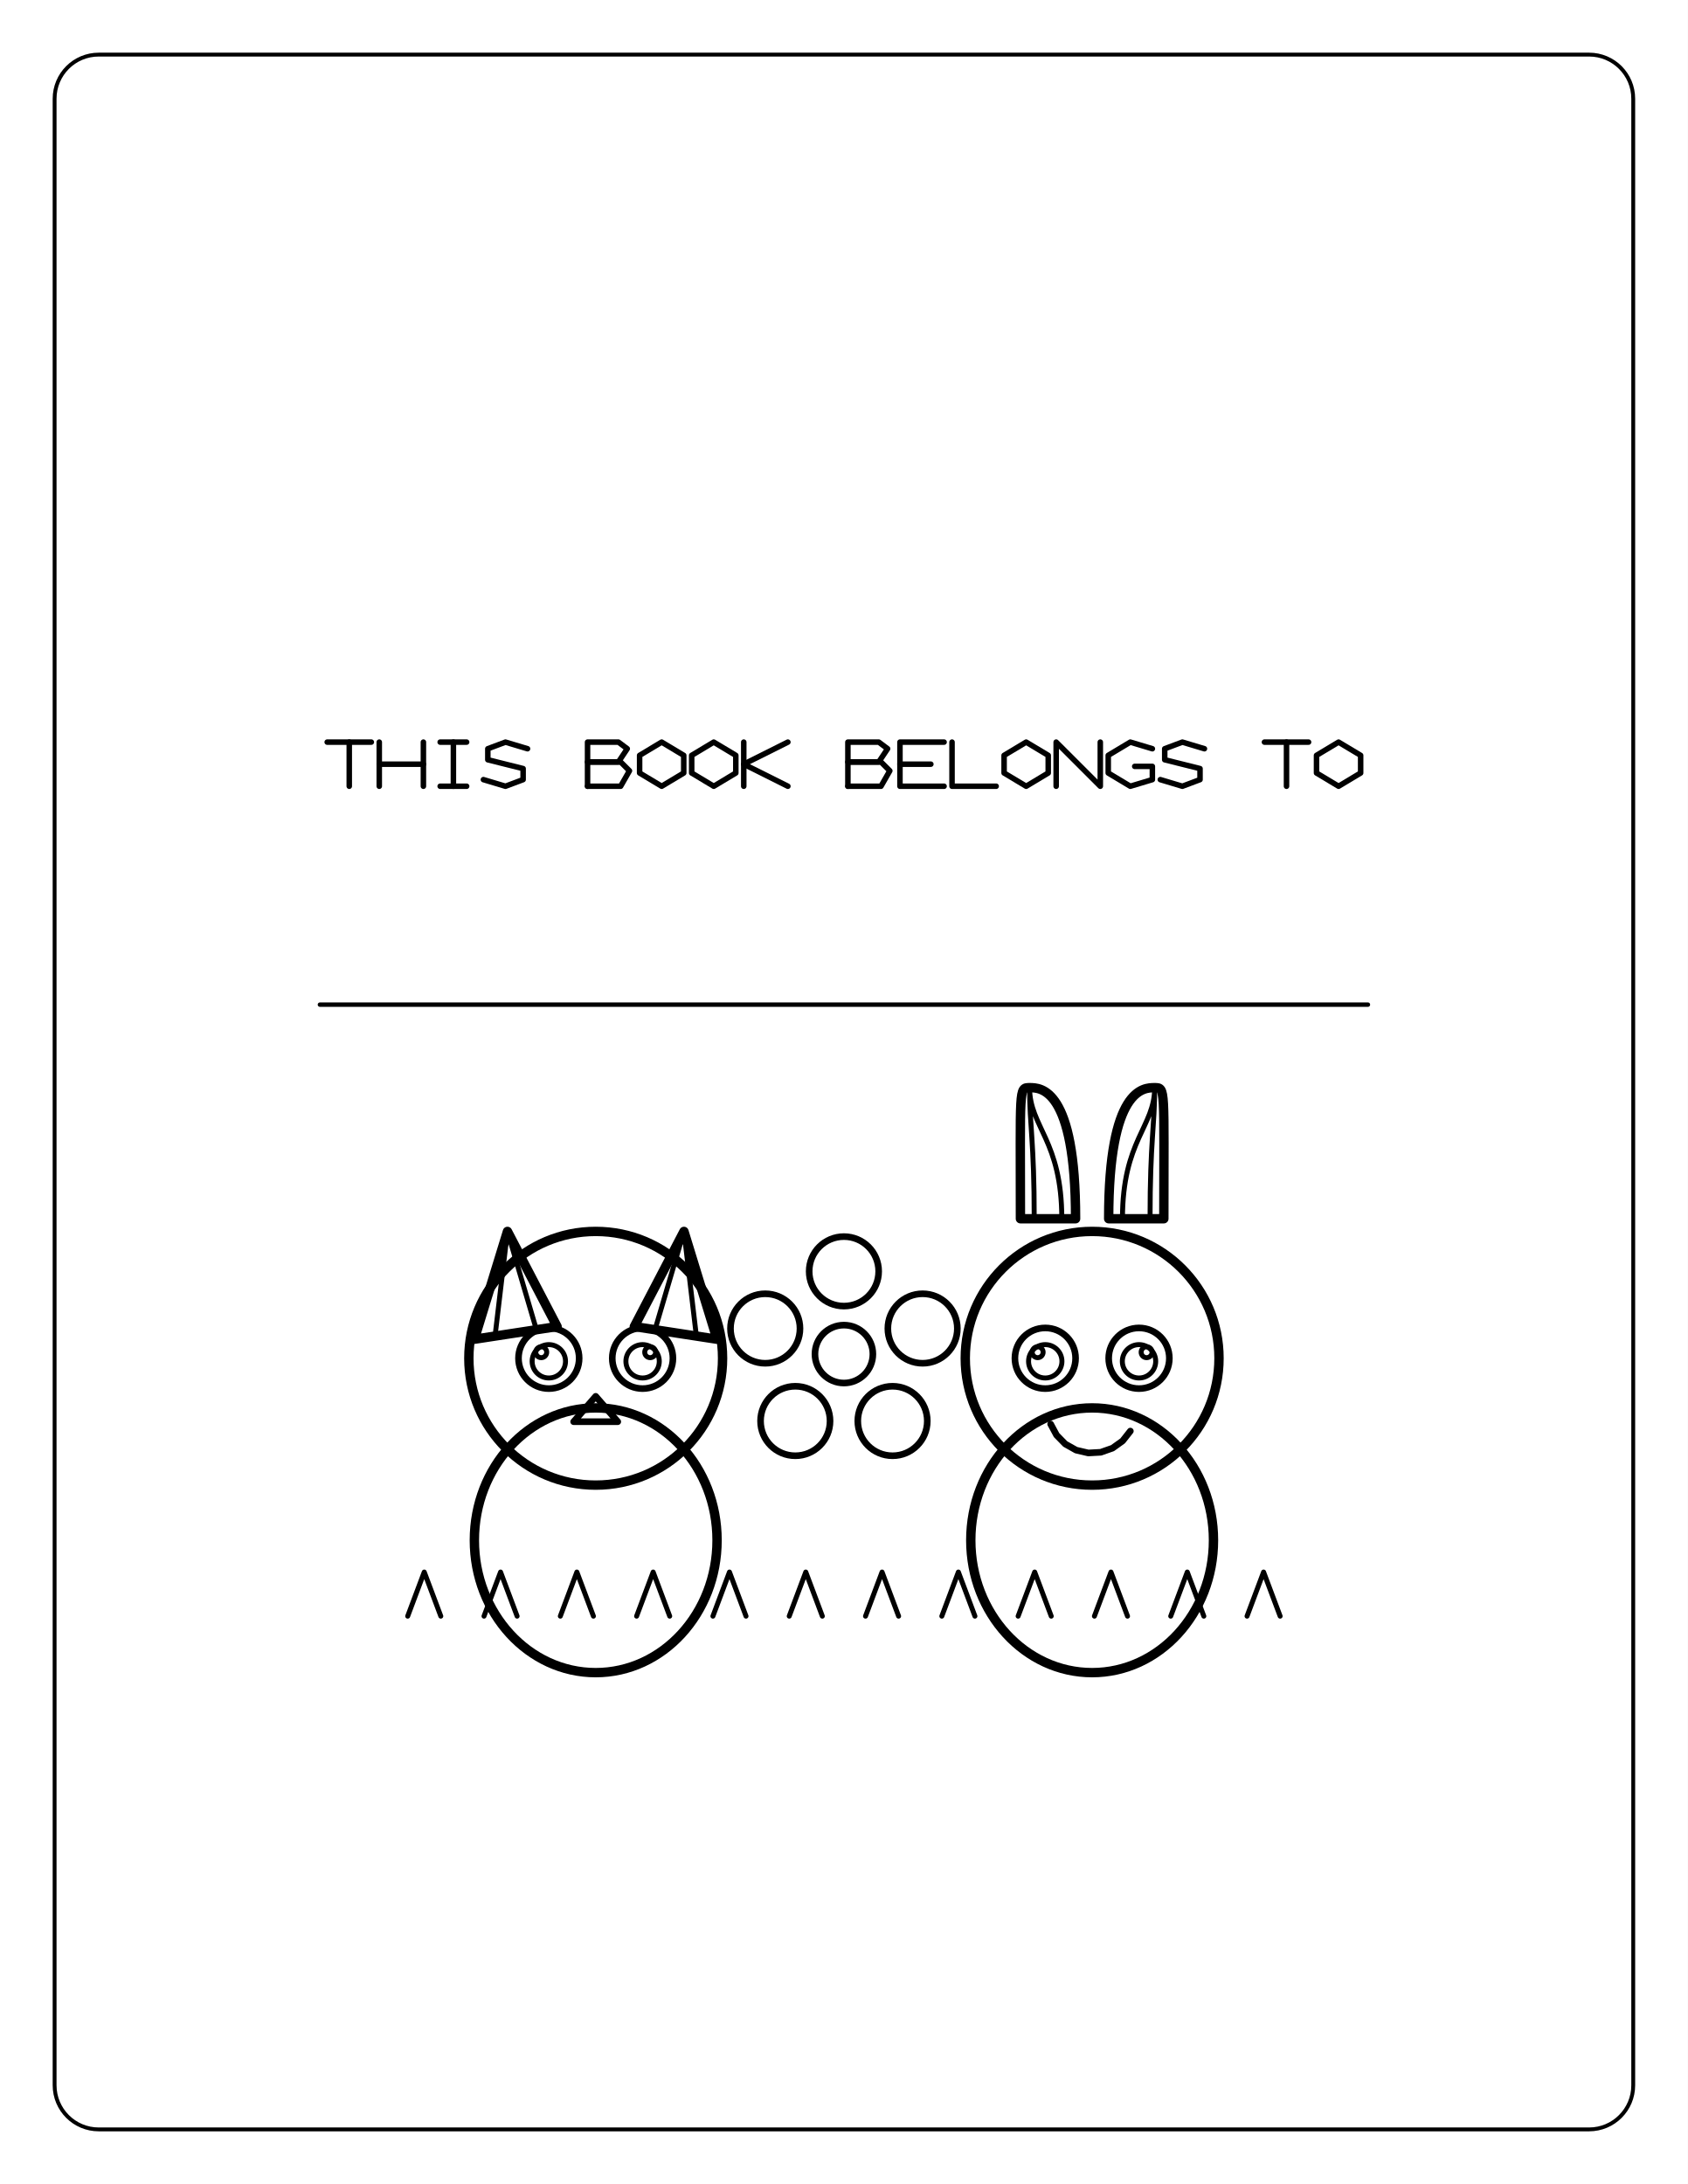
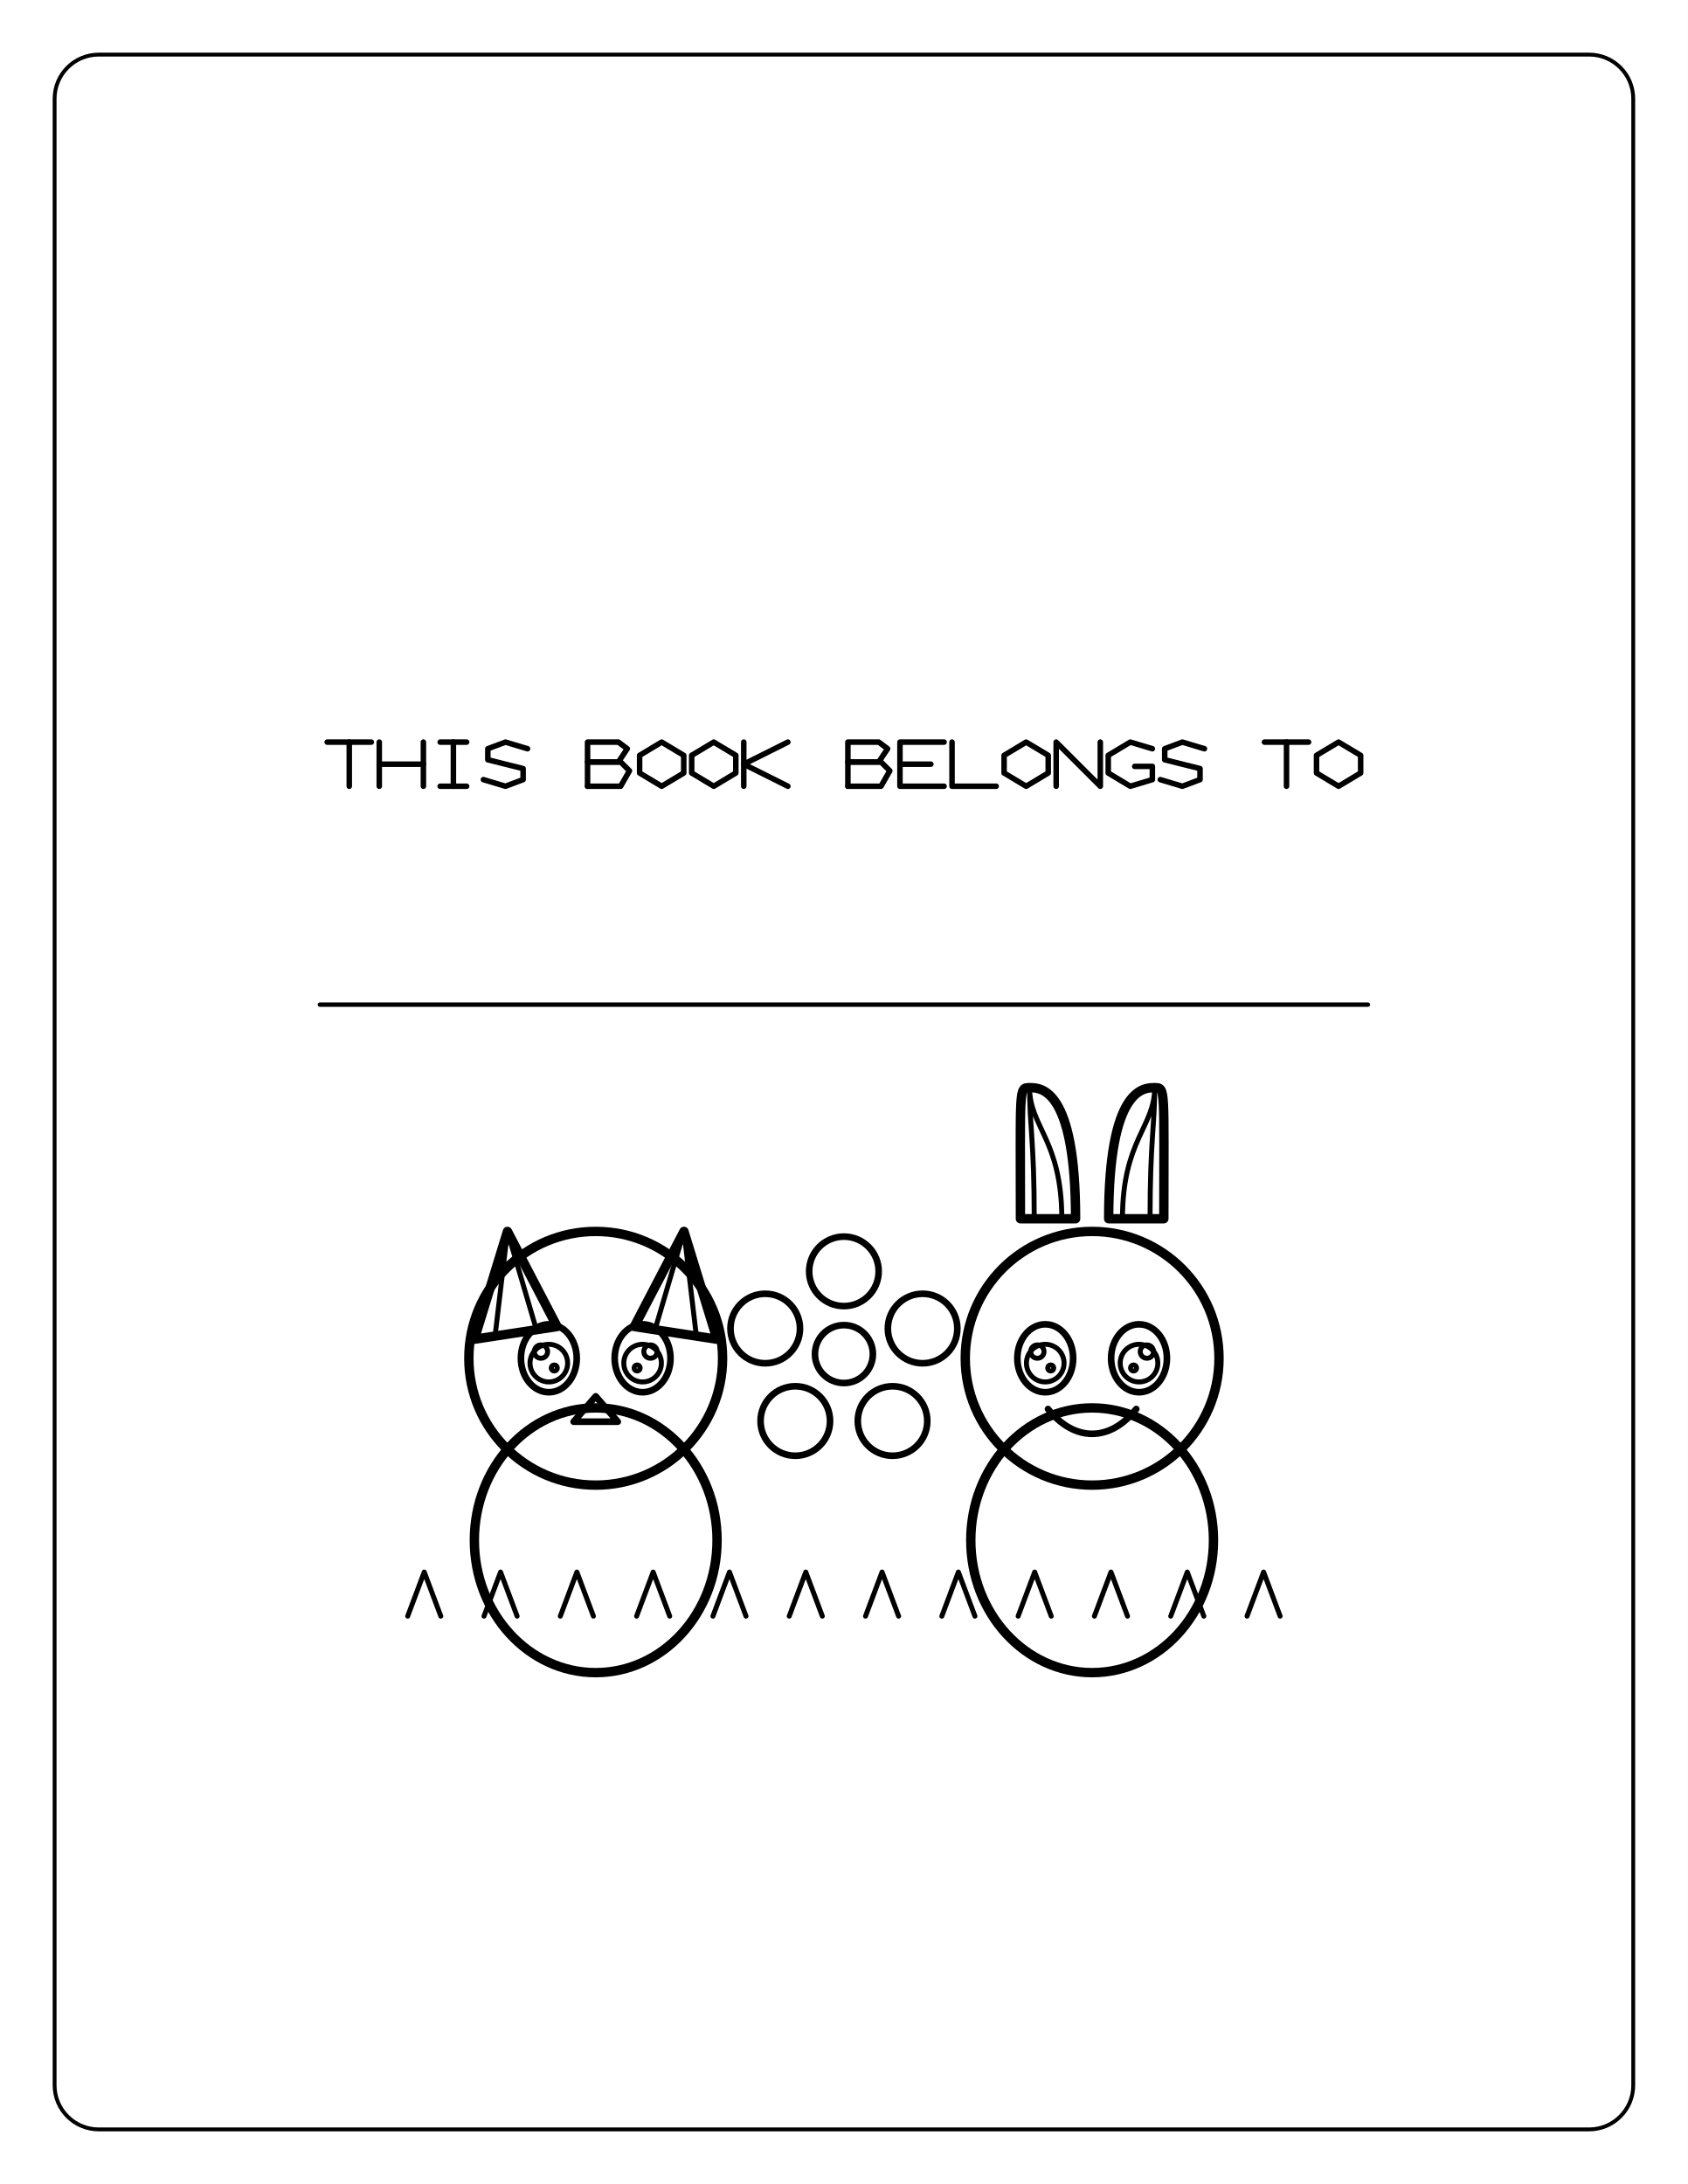
<svg xmlns="http://www.w3.org/2000/svg" width="612" height="792" viewBox="0 0 612 792">
  <rect x="0" y="0" width="612" height="792" fill="white" />
  <path d="M 35.8 19.8 L 576.2 19.8 C 585.04 19.8 592.2 26.96 592.2 35.8 L 592.2 756.2 C 592.2 765.04 585.04 772.2 576.2 772.2 L 35.8 772.2 C 26.96 772.2 19.8 765.04 19.8 756.2 L 19.8 35.8 C 19.8 26.96 26.96 19.8 35.8 19.8 Z" fill="none" stroke="black" stroke-width="1.4" stroke-linecap="round" stroke-linejoin="round" />
  <path d="M 118.64 269.12 L 134.64 269.12" fill="none" stroke="black" stroke-width="2" stroke-linecap="round" stroke-linejoin="round" />
  <path d="M 126.64 269.12 L 126.64 285.12" fill="none" stroke="black" stroke-width="2" stroke-linecap="round" stroke-linejoin="round" />
  <path d="M 137.52 285.12 L 137.52 269.12" fill="none" stroke="black" stroke-width="2" stroke-linecap="round" stroke-linejoin="round" />
  <path d="M 153.52 285.12 L 153.52 269.12" fill="none" stroke="black" stroke-width="2" stroke-linecap="round" stroke-linejoin="round" />
  <path d="M 137.52 277.12 L 153.52 277.12" fill="none" stroke="black" stroke-width="2" stroke-linecap="round" stroke-linejoin="round" />
  <path d="M 164.4 285.12 L 164.4 269.12" fill="none" stroke="black" stroke-width="2" stroke-linecap="round" stroke-linejoin="round" />
  <path d="M 159.6 269.12 L 169.2 269.12" fill="none" stroke="black" stroke-width="2" stroke-linecap="round" stroke-linejoin="round" />
  <path d="M 159.6 285.12 L 169.2 285.12" fill="none" stroke="black" stroke-width="2" stroke-linecap="round" stroke-linejoin="round" />
  <path d="M 191.28 271.52 L 183.28 269.12 L 176.88 271.52 L 176.88 275.52 L 189.68 278.72 L 189.68 282.72 L 183.28 285.12 L 175.28 282.72" fill="none" stroke="black" stroke-width="2" stroke-linecap="round" stroke-linejoin="round" />
  <path d="M 213.04 285.12 L 213.04 269.12 L 224.24 269.12 L 227.44 271.52 L 224.24 276.32 L 213.04 276.32" fill="none" stroke="black" stroke-width="2" stroke-linecap="round" stroke-linejoin="round" />
  <path d="M 213.04 276.32 L 225.04 276.32 L 228.24 279.52 L 225.04 285.12 L 213.04 285.12" fill="none" stroke="black" stroke-width="2" stroke-linecap="round" stroke-linejoin="round" />
  <path d="M 239.92 269.12 L 231.92 273.92 L 231.92 280.32 L 239.92 285.12 L 247.92 280.32 L 247.92 273.92 L 239.92 269.12" fill="none" stroke="black" stroke-width="2" stroke-linecap="round" stroke-linejoin="round" />
  <path d="M 258.8 269.12 L 250.8 273.92 L 250.8 280.32 L 258.8 285.12 L 266.8 280.32 L 266.8 273.92 L 258.8 269.12" fill="none" stroke="black" stroke-width="2" stroke-linecap="round" stroke-linejoin="round" />
  <path d="M 269.68 285.12 L 269.68 269.12" fill="none" stroke="black" stroke-width="2" stroke-linecap="round" stroke-linejoin="round" />
  <path d="M 285.68 269.12 L 269.68 277.12 L 285.68 285.12" fill="none" stroke="black" stroke-width="2" stroke-linecap="round" stroke-linejoin="round" />
  <path d="M 307.44 285.12 L 307.44 269.12 L 318.64 269.12 L 321.84 271.52 L 318.64 276.32 L 307.44 276.32" fill="none" stroke="black" stroke-width="2" stroke-linecap="round" stroke-linejoin="round" />
  <path d="M 307.44 276.32 L 319.44 276.32 L 322.64 279.52 L 319.44 285.12 L 307.44 285.12" fill="none" stroke="black" stroke-width="2" stroke-linecap="round" stroke-linejoin="round" />
  <path d="M 342.32 269.12 L 326.32 269.12 L 326.32 285.12 L 342.32 285.12" fill="none" stroke="black" stroke-width="2" stroke-linecap="round" stroke-linejoin="round" />
  <path d="M 326.32 277.12 L 337.52 277.12" fill="none" stroke="black" stroke-width="2" stroke-linecap="round" stroke-linejoin="round" />
  <path d="M 345.2 269.12 L 345.2 285.12 L 361.2 285.12" fill="none" stroke="black" stroke-width="2" stroke-linecap="round" stroke-linejoin="round" />
  <path d="M 372.08 269.12 L 364.08 273.92 L 364.08 280.32 L 372.08 285.12 L 380.08 280.32 L 380.08 273.92 L 372.08 269.12" fill="none" stroke="black" stroke-width="2" stroke-linecap="round" stroke-linejoin="round" />
  <path d="M 382.96 285.12 L 382.96 269.12 L 398.96 285.12 L 398.96 269.12" fill="none" stroke="black" stroke-width="2" stroke-linecap="round" stroke-linejoin="round" />
  <path d="M 417.84 271.52 L 409.84 269.12 L 401.84 273.92 L 401.84 280.32 L 409.84 285.12 L 417.84 282.72 L 417.84 277.92 L 411.44 277.92" fill="none" stroke="black" stroke-width="2" stroke-linecap="round" stroke-linejoin="round" />
  <path d="M 436.72 271.52 L 428.72 269.12 L 422.32 271.52 L 422.32 275.52 L 435.12 278.72 L 435.12 282.72 L 428.72 285.12 L 420.72 282.72" fill="none" stroke="black" stroke-width="2" stroke-linecap="round" stroke-linejoin="round" />
  <path d="M 458.48 269.12 L 474.48 269.12" fill="none" stroke="black" stroke-width="2" stroke-linecap="round" stroke-linejoin="round" />
  <path d="M 466.48 269.12 L 466.48 285.12" fill="none" stroke="black" stroke-width="2" stroke-linecap="round" stroke-linejoin="round" />
  <path d="M 485.36 269.12 L 477.36 273.92 L 477.36 280.32 L 485.36 285.12 L 493.36 280.32 L 493.36 273.92 L 485.36 269.12" fill="none" stroke="black" stroke-width="2" stroke-linecap="round" stroke-linejoin="round" />
  <path d="M 116 364.32 L 496 364.32" fill="none" stroke="black" stroke-width="1.6" stroke-linecap="round" stroke-linejoin="round" />
  <path d="M 262 492.56 C 262 517.97 241.41 538.56 216 538.56 C 190.59 538.56 170 517.97 170 492.56 C 170 467.15 190.59 446.56 216 446.56 C 241.41 446.56 262 467.15 262 492.56 Z" fill="none" stroke="black" stroke-width="3.4" stroke-linecap="round" stroke-linejoin="round" />
  <path d="M 172 485.66 L 184 446.56 L 202 481.06 Z" fill="none" stroke="black" stroke-width="3.4" stroke-linecap="round" stroke-linejoin="round" />
  <path d="M 179.5 484.51 L 184 446.56 L 194.5 482.21" fill="none" stroke="black" stroke-width="1.8" stroke-linecap="round" stroke-linejoin="round" />
  <path d="M 230 481.06 L 248 446.56 L 260 485.66 Z" fill="none" stroke="black" stroke-width="3.4" stroke-linecap="round" stroke-linejoin="round" />
  <path d="M 237.5 482.21 L 248 446.56 L 252.5 484.51" fill="none" stroke="black" stroke-width="1.8" stroke-linecap="round" stroke-linejoin="round" />
-   <path d="M 210 492.56 C 210 498.64 205.08 503.56 199 503.56 C 192.92 503.56 188 498.64 188 492.56 C 188 486.48 192.92 481.56 199 481.56 C 205.08 481.56 210 486.48 210 492.56 Z" fill="none" stroke="black" stroke-width="2.4" stroke-linecap="round" stroke-linejoin="round" />
-   <path d="M 205.05 493.66 C 205.05 497 202.34 499.71 199 499.71 C 195.66 499.71 192.95 497 192.95 493.66 C 192.95 490.32 195.66 487.61 199 487.61 C 202.34 487.61 205.05 490.32 205.05 493.66 Z" fill="none" stroke="black" stroke-width="1.8" stroke-linecap="round" stroke-linejoin="round" />
-   <path d="M 198.23 490.36 C 198.23 491.45 197.34 492.34 196.25 492.34 C 195.16 492.34 194.27 491.45 194.27 490.36 C 194.27 489.27 195.16 488.38 196.25 488.38 C 197.34 488.38 198.23 489.27 198.23 490.36 Z" fill="none" stroke="black" stroke-width="1.8" stroke-linecap="round" stroke-linejoin="round" />
-   <path d="M 244 492.56 C 244 498.64 239.08 503.56 233 503.56 C 226.92 503.56 222 498.64 222 492.56 C 222 486.48 226.92 481.56 233 481.56 C 239.08 481.56 244 486.48 244 492.56 Z" fill="none" stroke="black" stroke-width="2.4" stroke-linecap="round" stroke-linejoin="round" />
-   <path d="M 239.05 493.66 C 239.05 497 236.34 499.71 233 499.71 C 229.66 499.71 226.95 497 226.95 493.66 C 226.95 490.32 229.66 487.61 233 487.61 C 236.34 487.61 239.05 490.32 239.05 493.66 Z" fill="none" stroke="black" stroke-width="1.8" stroke-linecap="round" stroke-linejoin="round" />
-   <path d="M 237.73 490.36 C 237.73 491.45 236.84 492.34 235.75 492.34 C 234.66 492.34 233.77 491.45 233.77 490.36 C 233.77 489.27 234.66 488.38 235.75 488.38 C 236.84 488.38 237.73 489.27 237.73 490.36 Z" fill="none" stroke="black" stroke-width="1.8" stroke-linecap="round" stroke-linejoin="round" />
+   <path d="M 209.12 492.56 C 209.12 499.36 204.59 504.88 199 504.88 C 193.41 504.88 188.88 499.36 188.88 492.56 C 188.88 485.76 193.41 480.24 199 480.24 C 204.59 480.24 209.12 485.76 209.12 492.56 Z" fill="none" stroke="black" stroke-width="2.4" stroke-linecap="round" stroke-linejoin="round" />
+   <path d="M 205.82 494.32 C 205.82 498.09 202.77 501.14 199 501.14 C 195.23 501.14 192.18 498.09 192.18 494.32 C 192.18 490.55 195.23 487.5 199 487.5 C 202.77 487.5 205.82 490.55 205.82 494.32 Z" fill="none" stroke="black" stroke-width="1.8" stroke-linecap="round" stroke-linejoin="round" />
+   <path d="M 198.56 490.14 C 198.56 491.48 197.48 492.56 196.14 492.56 C 194.8 492.56 193.72 491.48 193.72 490.14 C 193.72 488.8 194.8 487.72 196.14 487.72 C 197.48 487.72 198.56 488.8 198.56 490.14 Z" fill="none" stroke="black" stroke-width="1.8" stroke-linecap="round" stroke-linejoin="round" />
+   <path d="M 202.08 496.08 C 202.08 496.69 201.59 497.18 200.98 497.18 C 200.37 497.18 199.88 496.69 199.88 496.08 C 199.88 495.47 200.37 494.98 200.98 494.98 C 201.59 494.98 202.08 495.47 202.08 496.08 Z" fill="none" stroke="black" stroke-width="1.8" stroke-linecap="round" stroke-linejoin="round" />
+   <path d="M 243.12 492.56 C 243.12 499.36 238.59 504.88 233 504.88 C 227.41 504.88 222.88 499.36 222.88 492.56 C 222.88 485.76 227.41 480.24 233 480.24 C 238.59 480.24 243.12 485.76 243.12 492.56 Z" fill="none" stroke="black" stroke-width="2.4" stroke-linecap="round" stroke-linejoin="round" />
+   <path d="M 239.82 494.32 C 239.82 498.09 236.77 501.14 233 501.14 C 229.23 501.14 226.18 498.09 226.18 494.32 C 226.18 490.55 229.23 487.5 233 487.5 C 236.77 487.5 239.82 490.55 239.82 494.32 Z" fill="none" stroke="black" stroke-width="1.8" stroke-linecap="round" stroke-linejoin="round" />
+   <path d="M 238.28 490.14 C 238.28 491.48 237.2 492.56 235.86 492.56 C 234.52 492.56 233.44 491.48 233.44 490.14 C 233.44 488.8 234.52 487.72 235.86 487.72 C 237.2 487.72 238.28 488.8 238.28 490.14 Z" fill="none" stroke="black" stroke-width="1.8" stroke-linecap="round" stroke-linejoin="round" />
+   <path d="M 232.12 496.08 C 232.12 496.69 231.63 497.18 231.02 497.18 C 230.41 497.18 229.92 496.69 229.92 496.08 C 229.92 495.47 230.41 494.98 231.02 494.98 C 231.63 494.98 232.12 495.47 232.12 496.08 Z" fill="none" stroke="black" stroke-width="1.8" stroke-linecap="round" stroke-linejoin="round" />
  <path d="M 216 506.36 L 208 515.56 L 224 515.56 Z" fill="none" stroke="black" stroke-width="2.4" stroke-linecap="round" stroke-linejoin="round" />
  <path d="M 260 558.56 C 260 585.07 240.3 606.56 216 606.56 C 191.7 606.56 172 585.07 172 558.56 C 172 532.05 191.7 510.56 216 510.56 C 240.3 510.56 260 532.05 260 558.56 Z" fill="none" stroke="black" stroke-width="3.4" stroke-linecap="round" stroke-linejoin="round" />
  <path d="M 442 492.56 C 442 517.97 421.41 538.56 396 538.56 C 370.59 538.56 350 517.97 350 492.56 C 350 467.15 370.59 446.56 396 446.56 C 421.41 446.56 442 467.15 442 492.56 Z" fill="none" stroke="black" stroke-width="3.4" stroke-linecap="round" stroke-linejoin="round" />
  <path d="M 370 441.96 C 370 394.43 369.32 394.43 373.32 394.43 C 377.32 394.43 390 394.43 390 441.96 Z" fill="none" stroke="black" stroke-width="3.4" stroke-linecap="round" stroke-linejoin="round" />
  <path d="M 375 441.96 C 375 413.44 373.32 408.69 373.32 394.43 C 373.32 408.69 385 413.44 385 441.96" fill="none" stroke="black" stroke-width="1.8" stroke-linecap="round" stroke-linejoin="round" />
  <path d="M 402 441.96 C 402 394.43 414.68 394.43 418.68 394.43 C 422.68 394.43 422 394.43 422 441.96 Z" fill="none" stroke="black" stroke-width="3.4" stroke-linecap="round" stroke-linejoin="round" />
  <path d="M 407 441.96 C 407 413.44 418.68 408.69 418.68 394.43 C 418.68 408.69 417 413.44 417 441.96" fill="none" stroke="black" stroke-width="1.8" stroke-linecap="round" stroke-linejoin="round" />
-   <path d="M 390 492.56 C 390 498.64 385.08 503.56 379 503.56 C 372.92 503.56 368 498.64 368 492.56 C 368 486.48 372.92 481.56 379 481.56 C 385.08 481.56 390 486.48 390 492.56 Z" fill="none" stroke="black" stroke-width="2.4" stroke-linecap="round" stroke-linejoin="round" />
-   <path d="M 385.05 493.66 C 385.05 497 382.34 499.71 379 499.71 C 375.66 499.71 372.95 497 372.95 493.66 C 372.95 490.32 375.66 487.61 379 487.61 C 382.34 487.61 385.05 490.32 385.05 493.66 Z" fill="none" stroke="black" stroke-width="1.8" stroke-linecap="round" stroke-linejoin="round" />
-   <path d="M 378.23 490.36 C 378.23 491.45 377.34 492.34 376.25 492.34 C 375.16 492.34 374.27 491.45 374.27 490.36 C 374.27 489.27 375.16 488.38 376.25 488.38 C 377.34 488.38 378.23 489.27 378.23 490.36 Z" fill="none" stroke="black" stroke-width="1.8" stroke-linecap="round" stroke-linejoin="round" />
-   <path d="M 424 492.56 C 424 498.64 419.08 503.56 413 503.56 C 406.92 503.56 402 498.64 402 492.56 C 402 486.48 406.92 481.56 413 481.56 C 419.08 481.56 424 486.48 424 492.56 Z" fill="none" stroke="black" stroke-width="2.4" stroke-linecap="round" stroke-linejoin="round" />
-   <path d="M 419.05 493.66 C 419.05 497 416.34 499.71 413 499.71 C 409.66 499.71 406.95 497 406.95 493.66 C 406.95 490.32 409.66 487.61 413 487.61 C 416.34 487.61 419.05 490.32 419.05 493.66 Z" fill="none" stroke="black" stroke-width="1.8" stroke-linecap="round" stroke-linejoin="round" />
-   <path d="M 417.73 490.36 C 417.73 491.45 416.84 492.34 415.75 492.34 C 414.66 492.34 413.77 491.45 413.77 490.36 C 413.77 489.27 414.66 488.38 415.75 488.38 C 416.84 488.38 417.73 489.27 417.73 490.36 Z" fill="none" stroke="black" stroke-width="1.8" stroke-linecap="round" stroke-linejoin="round" />
-   <path d="M 409.86 518.96 L 407.06 522.52 L 403.39 525.15 L 399.12 526.65 L 394.61 526.9 L 390.2 525.87 L 386.26 523.65 L 383.1 520.42 L 380.96 516.43" fill="none" stroke="black" stroke-width="2.4" stroke-linecap="round" stroke-linejoin="round" />
+   <path d="M 389.12 492.56 C 389.12 499.36 384.59 504.88 379 504.88 C 373.41 504.88 368.88 499.36 368.88 492.56 C 368.88 485.76 373.41 480.24 379 480.24 C 384.59 480.24 389.12 485.76 389.12 492.56 Z" fill="none" stroke="black" stroke-width="2.4" stroke-linecap="round" stroke-linejoin="round" />
+   <path d="M 385.82 494.32 C 385.82 498.09 382.77 501.14 379 501.14 C 375.23 501.14 372.18 498.09 372.18 494.32 C 372.18 490.55 375.23 487.5 379 487.5 C 382.77 487.5 385.82 490.55 385.82 494.32 Z" fill="none" stroke="black" stroke-width="1.8" stroke-linecap="round" stroke-linejoin="round" />
+   <path d="M 378.56 490.14 C 378.56 491.48 377.48 492.56 376.14 492.56 C 374.8 492.56 373.72 491.48 373.72 490.14 C 373.72 488.8 374.8 487.72 376.14 487.72 C 377.48 487.72 378.56 488.8 378.56 490.14 Z" fill="none" stroke="black" stroke-width="1.8" stroke-linecap="round" stroke-linejoin="round" />
+   <path d="M 382.08 496.08 C 382.08 496.69 381.59 497.18 380.98 497.18 C 380.37 497.18 379.88 496.69 379.88 496.08 C 379.88 495.47 380.37 494.98 380.98 494.98 C 381.59 494.98 382.08 495.47 382.08 496.08 Z" fill="none" stroke="black" stroke-width="1.8" stroke-linecap="round" stroke-linejoin="round" />
+   <path d="M 423.12 492.56 C 423.12 499.36 418.59 504.88 413 504.88 C 407.41 504.88 402.88 499.36 402.88 492.56 C 402.88 485.76 407.41 480.24 413 480.24 C 418.59 480.24 423.12 485.76 423.12 492.56 Z" fill="none" stroke="black" stroke-width="2.4" stroke-linecap="round" stroke-linejoin="round" />
+   <path d="M 419.82 494.32 C 419.82 498.09 416.77 501.14 413 501.14 C 409.23 501.14 406.18 498.09 406.18 494.32 C 406.18 490.55 409.23 487.5 413 487.5 C 416.77 487.5 419.82 490.55 419.82 494.32 Z" fill="none" stroke="black" stroke-width="1.8" stroke-linecap="round" stroke-linejoin="round" />
+   <path d="M 418.28 490.14 C 418.28 491.48 417.2 492.56 415.86 492.56 C 414.52 492.56 413.44 491.48 413.44 490.14 C 413.44 488.8 414.52 487.72 415.86 487.72 C 417.2 487.72 418.28 488.8 418.28 490.14 Z" fill="none" stroke="black" stroke-width="1.8" stroke-linecap="round" stroke-linejoin="round" />
+   <path d="M 412.12 496.08 C 412.12 496.69 411.63 497.18 411.02 497.18 C 410.41 497.18 409.92 496.69 409.92 496.08 C 409.92 495.47 410.41 494.98 411.02 494.98 C 411.63 494.98 412.12 495.47 412.12 496.08 Z" fill="none" stroke="black" stroke-width="1.8" stroke-linecap="round" stroke-linejoin="round" />
+   <path d="M 380 510.96 C 389.6 522.96 402.4 522.96 412 510.96" fill="none" stroke="black" stroke-width="2.4" stroke-linecap="round" stroke-linejoin="round" />
  <path d="M 440 558.56 C 440 585.07 420.3 606.56 396 606.56 C 371.7 606.56 352 585.07 352 558.56 C 352 532.05 371.7 510.56 396 510.56 C 420.3 510.56 440 532.05 440 558.56 Z" fill="none" stroke="black" stroke-width="3.4" stroke-linecap="round" stroke-linejoin="round" />
  <path d="M 316.5 491.04 C 316.5 496.84 311.8 501.54 306 501.54 C 300.2 501.54 295.5 496.84 295.5 491.04 C 295.5 485.24 300.2 480.54 306 480.54 C 311.8 480.54 316.5 485.24 316.5 491.04 Z" fill="none" stroke="black" stroke-width="2.4" stroke-linecap="round" stroke-linejoin="round" />
  <path d="M 318.6 461.04 C 318.6 468 312.96 473.64 306 473.64 C 299.04 473.64 293.4 468 293.4 461.04 C 293.4 454.08 299.04 448.44 306 448.44 C 312.96 448.44 318.6 454.08 318.6 461.04 Z" fill="none" stroke="black" stroke-width="2.4" stroke-linecap="round" stroke-linejoin="round" />
  <path d="M 347.13 481.77 C 347.13 488.73 341.49 494.37 334.53 494.37 C 327.57 494.37 321.93 488.73 321.93 481.77 C 321.93 474.81 327.57 469.17 334.53 469.17 C 341.49 469.17 347.13 474.81 347.13 481.77 Z" fill="none" stroke="black" stroke-width="2.4" stroke-linecap="round" stroke-linejoin="round" />
  <path d="M 336.23 515.31 C 336.23 522.27 330.59 527.91 323.63 527.91 C 316.67 527.91 311.03 522.27 311.03 515.31 C 311.03 508.35 316.67 502.71 323.63 502.71 C 330.59 502.71 336.23 508.35 336.23 515.31 Z" fill="none" stroke="black" stroke-width="2.4" stroke-linecap="round" stroke-linejoin="round" />
  <path d="M 300.97 515.31 C 300.97 522.27 295.33 527.91 288.37 527.91 C 281.41 527.91 275.77 522.27 275.77 515.31 C 275.77 508.35 281.41 502.71 288.37 502.71 C 295.33 502.71 300.97 508.35 300.97 515.31 Z" fill="none" stroke="black" stroke-width="2.4" stroke-linecap="round" stroke-linejoin="round" />
  <path d="M 290.07 481.77 C 290.07 488.73 284.43 494.37 277.47 494.37 C 270.51 494.37 264.87 488.73 264.87 481.77 C 264.87 474.81 270.51 469.17 277.47 469.17 C 284.43 469.17 290.07 474.81 290.07 481.77 Z" fill="none" stroke="black" stroke-width="2.4" stroke-linecap="round" stroke-linejoin="round" />
  <path d="M 147.83 586.08 L 153.83 570.08 L 159.83 586.08" fill="none" stroke="black" stroke-width="1.8" stroke-linecap="round" stroke-linejoin="round" />
  <path d="M 175.5 586.08 L 181.5 570.08 L 187.5 586.08" fill="none" stroke="black" stroke-width="1.8" stroke-linecap="round" stroke-linejoin="round" />
  <path d="M 203.17 586.08 L 209.17 570.08 L 215.17 586.08" fill="none" stroke="black" stroke-width="1.8" stroke-linecap="round" stroke-linejoin="round" />
  <path d="M 230.83 586.08 L 236.83 570.08 L 242.83 586.08" fill="none" stroke="black" stroke-width="1.8" stroke-linecap="round" stroke-linejoin="round" />
  <path d="M 258.5 586.08 L 264.5 570.08 L 270.5 586.08" fill="none" stroke="black" stroke-width="1.8" stroke-linecap="round" stroke-linejoin="round" />
  <path d="M 286.17 586.08 L 292.17 570.08 L 298.17 586.08" fill="none" stroke="black" stroke-width="1.8" stroke-linecap="round" stroke-linejoin="round" />
  <path d="M 313.83 586.08 L 319.83 570.08 L 325.83 586.08" fill="none" stroke="black" stroke-width="1.8" stroke-linecap="round" stroke-linejoin="round" />
  <path d="M 341.5 586.08 L 347.5 570.08 L 353.5 586.08" fill="none" stroke="black" stroke-width="1.8" stroke-linecap="round" stroke-linejoin="round" />
  <path d="M 369.17 586.08 L 375.17 570.08 L 381.17 586.08" fill="none" stroke="black" stroke-width="1.8" stroke-linecap="round" stroke-linejoin="round" />
  <path d="M 396.83 586.08 L 402.83 570.08 L 408.83 586.08" fill="none" stroke="black" stroke-width="1.8" stroke-linecap="round" stroke-linejoin="round" />
  <path d="M 424.5 586.08 L 430.5 570.08 L 436.5 586.08" fill="none" stroke="black" stroke-width="1.8" stroke-linecap="round" stroke-linejoin="round" />
  <path d="M 452.17 586.08 L 458.17 570.08 L 464.17 586.08" fill="none" stroke="black" stroke-width="1.8" stroke-linecap="round" stroke-linejoin="round" />
</svg>
